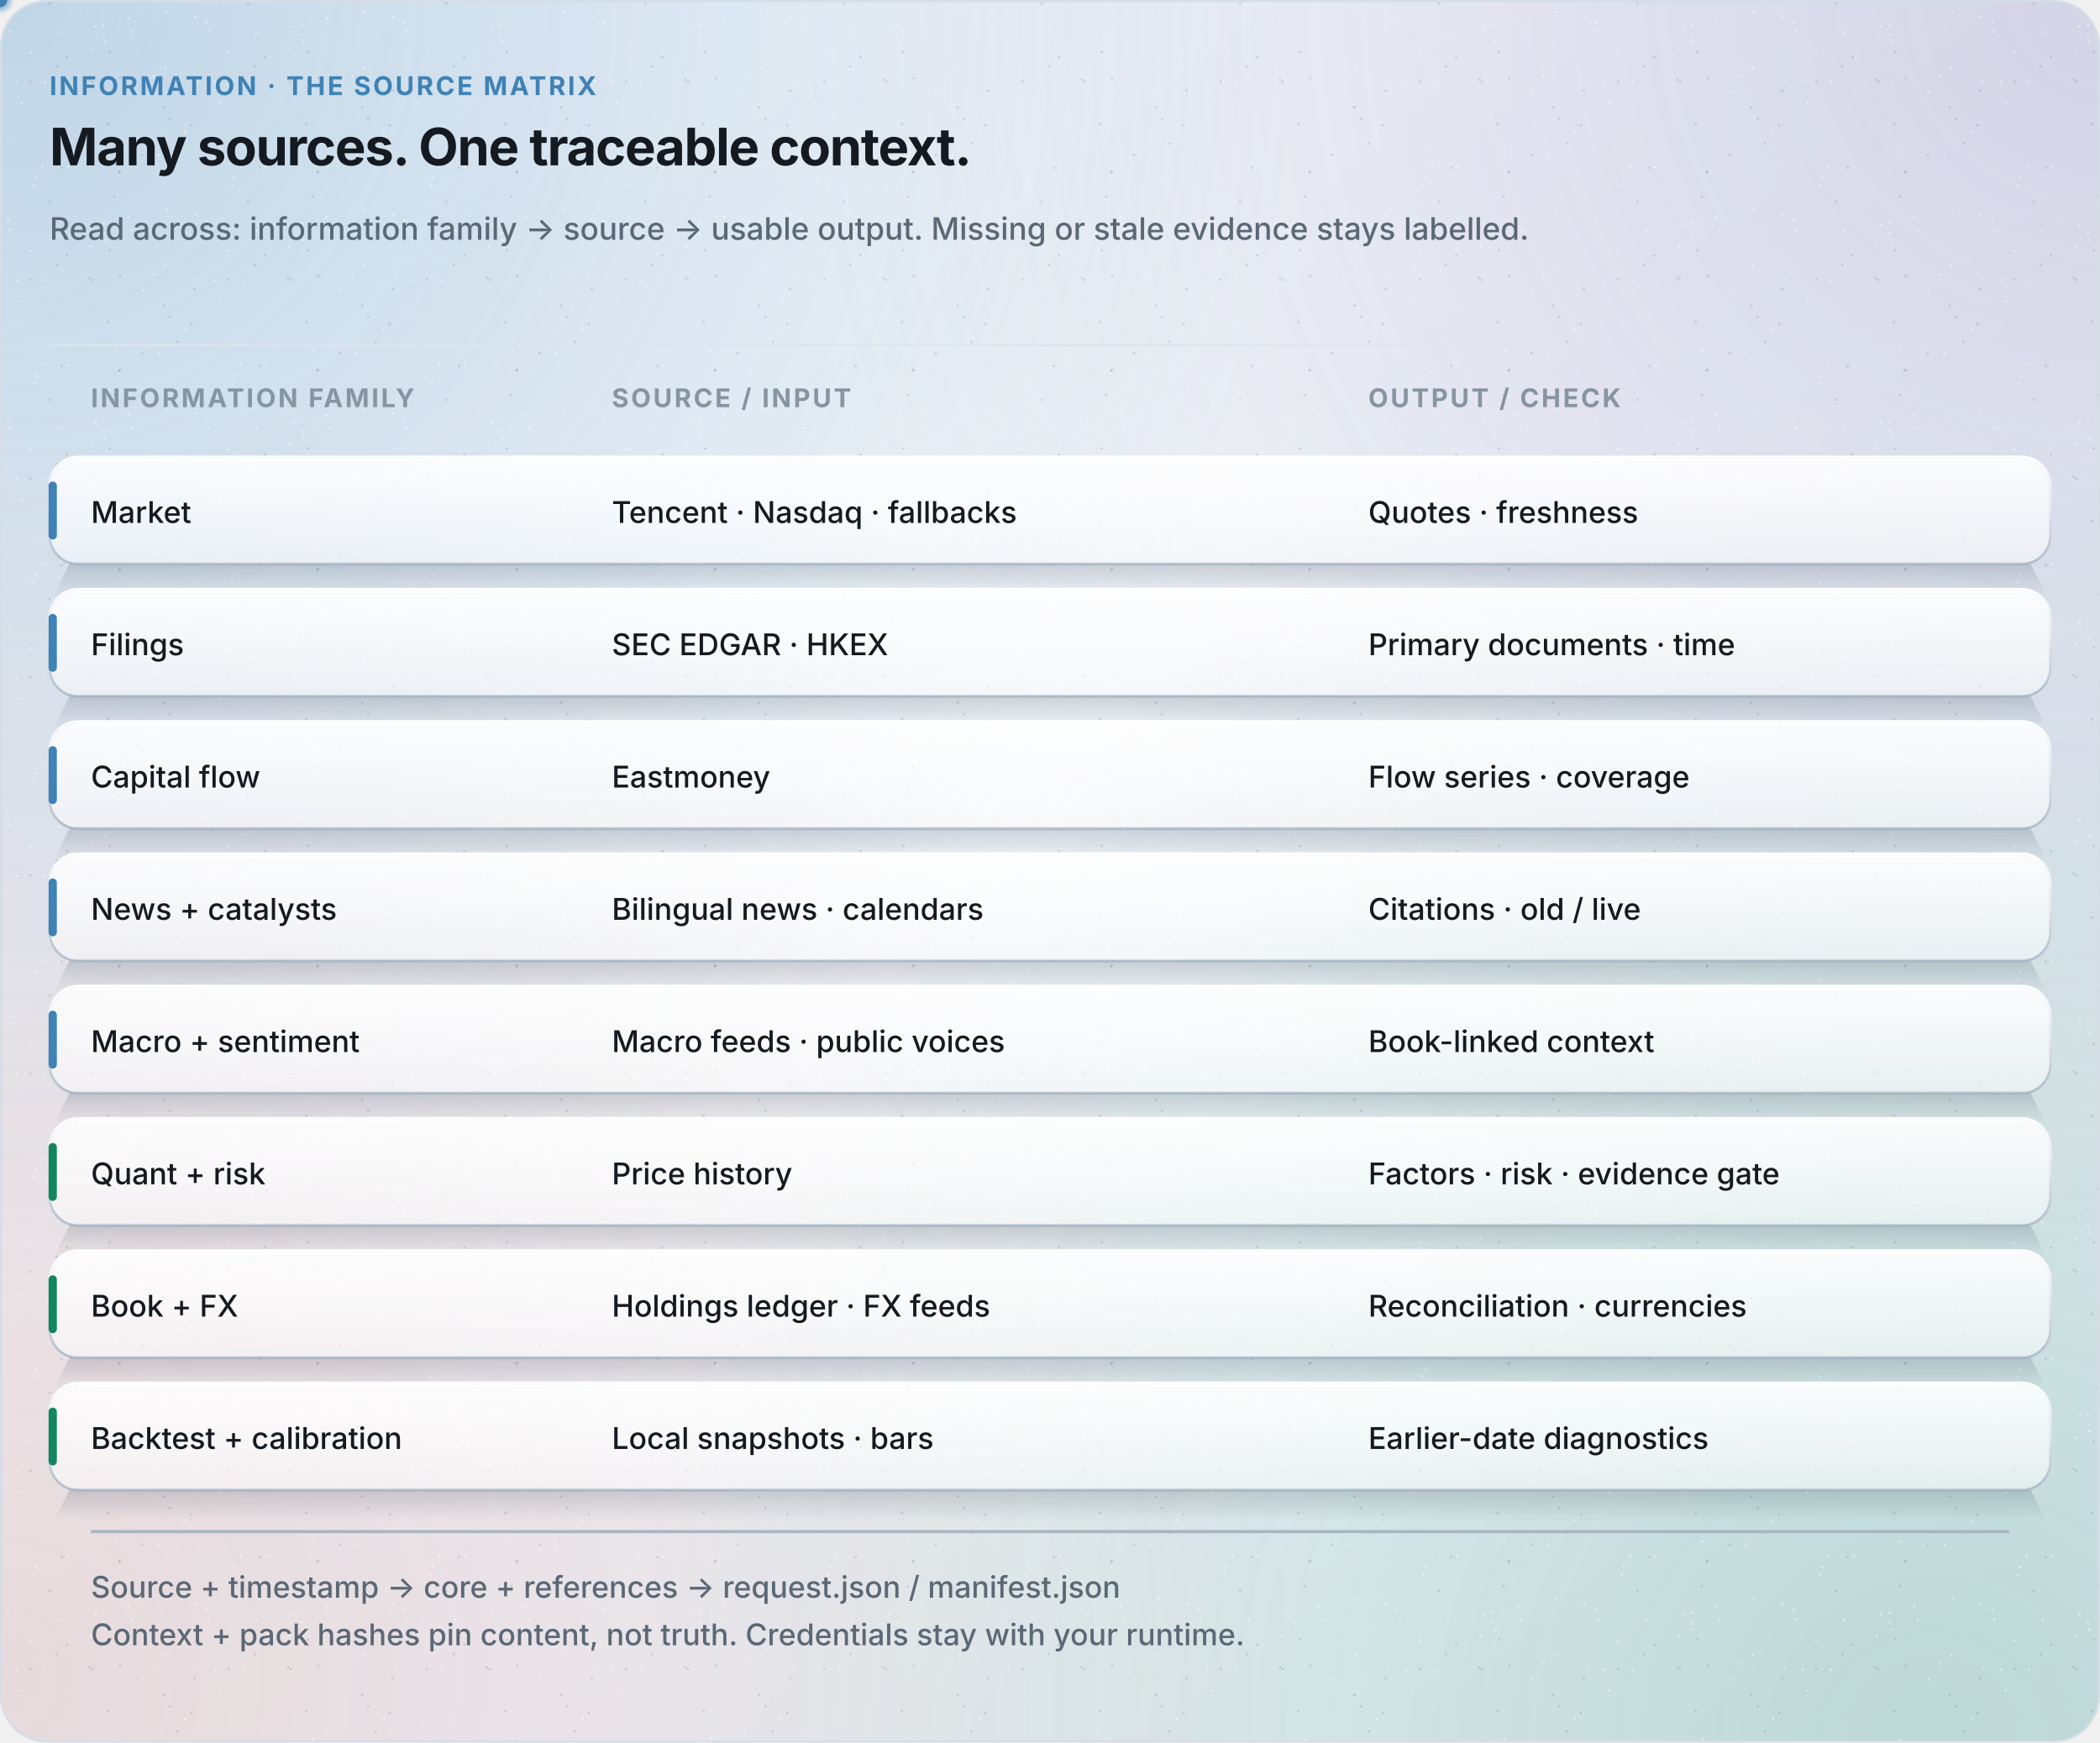
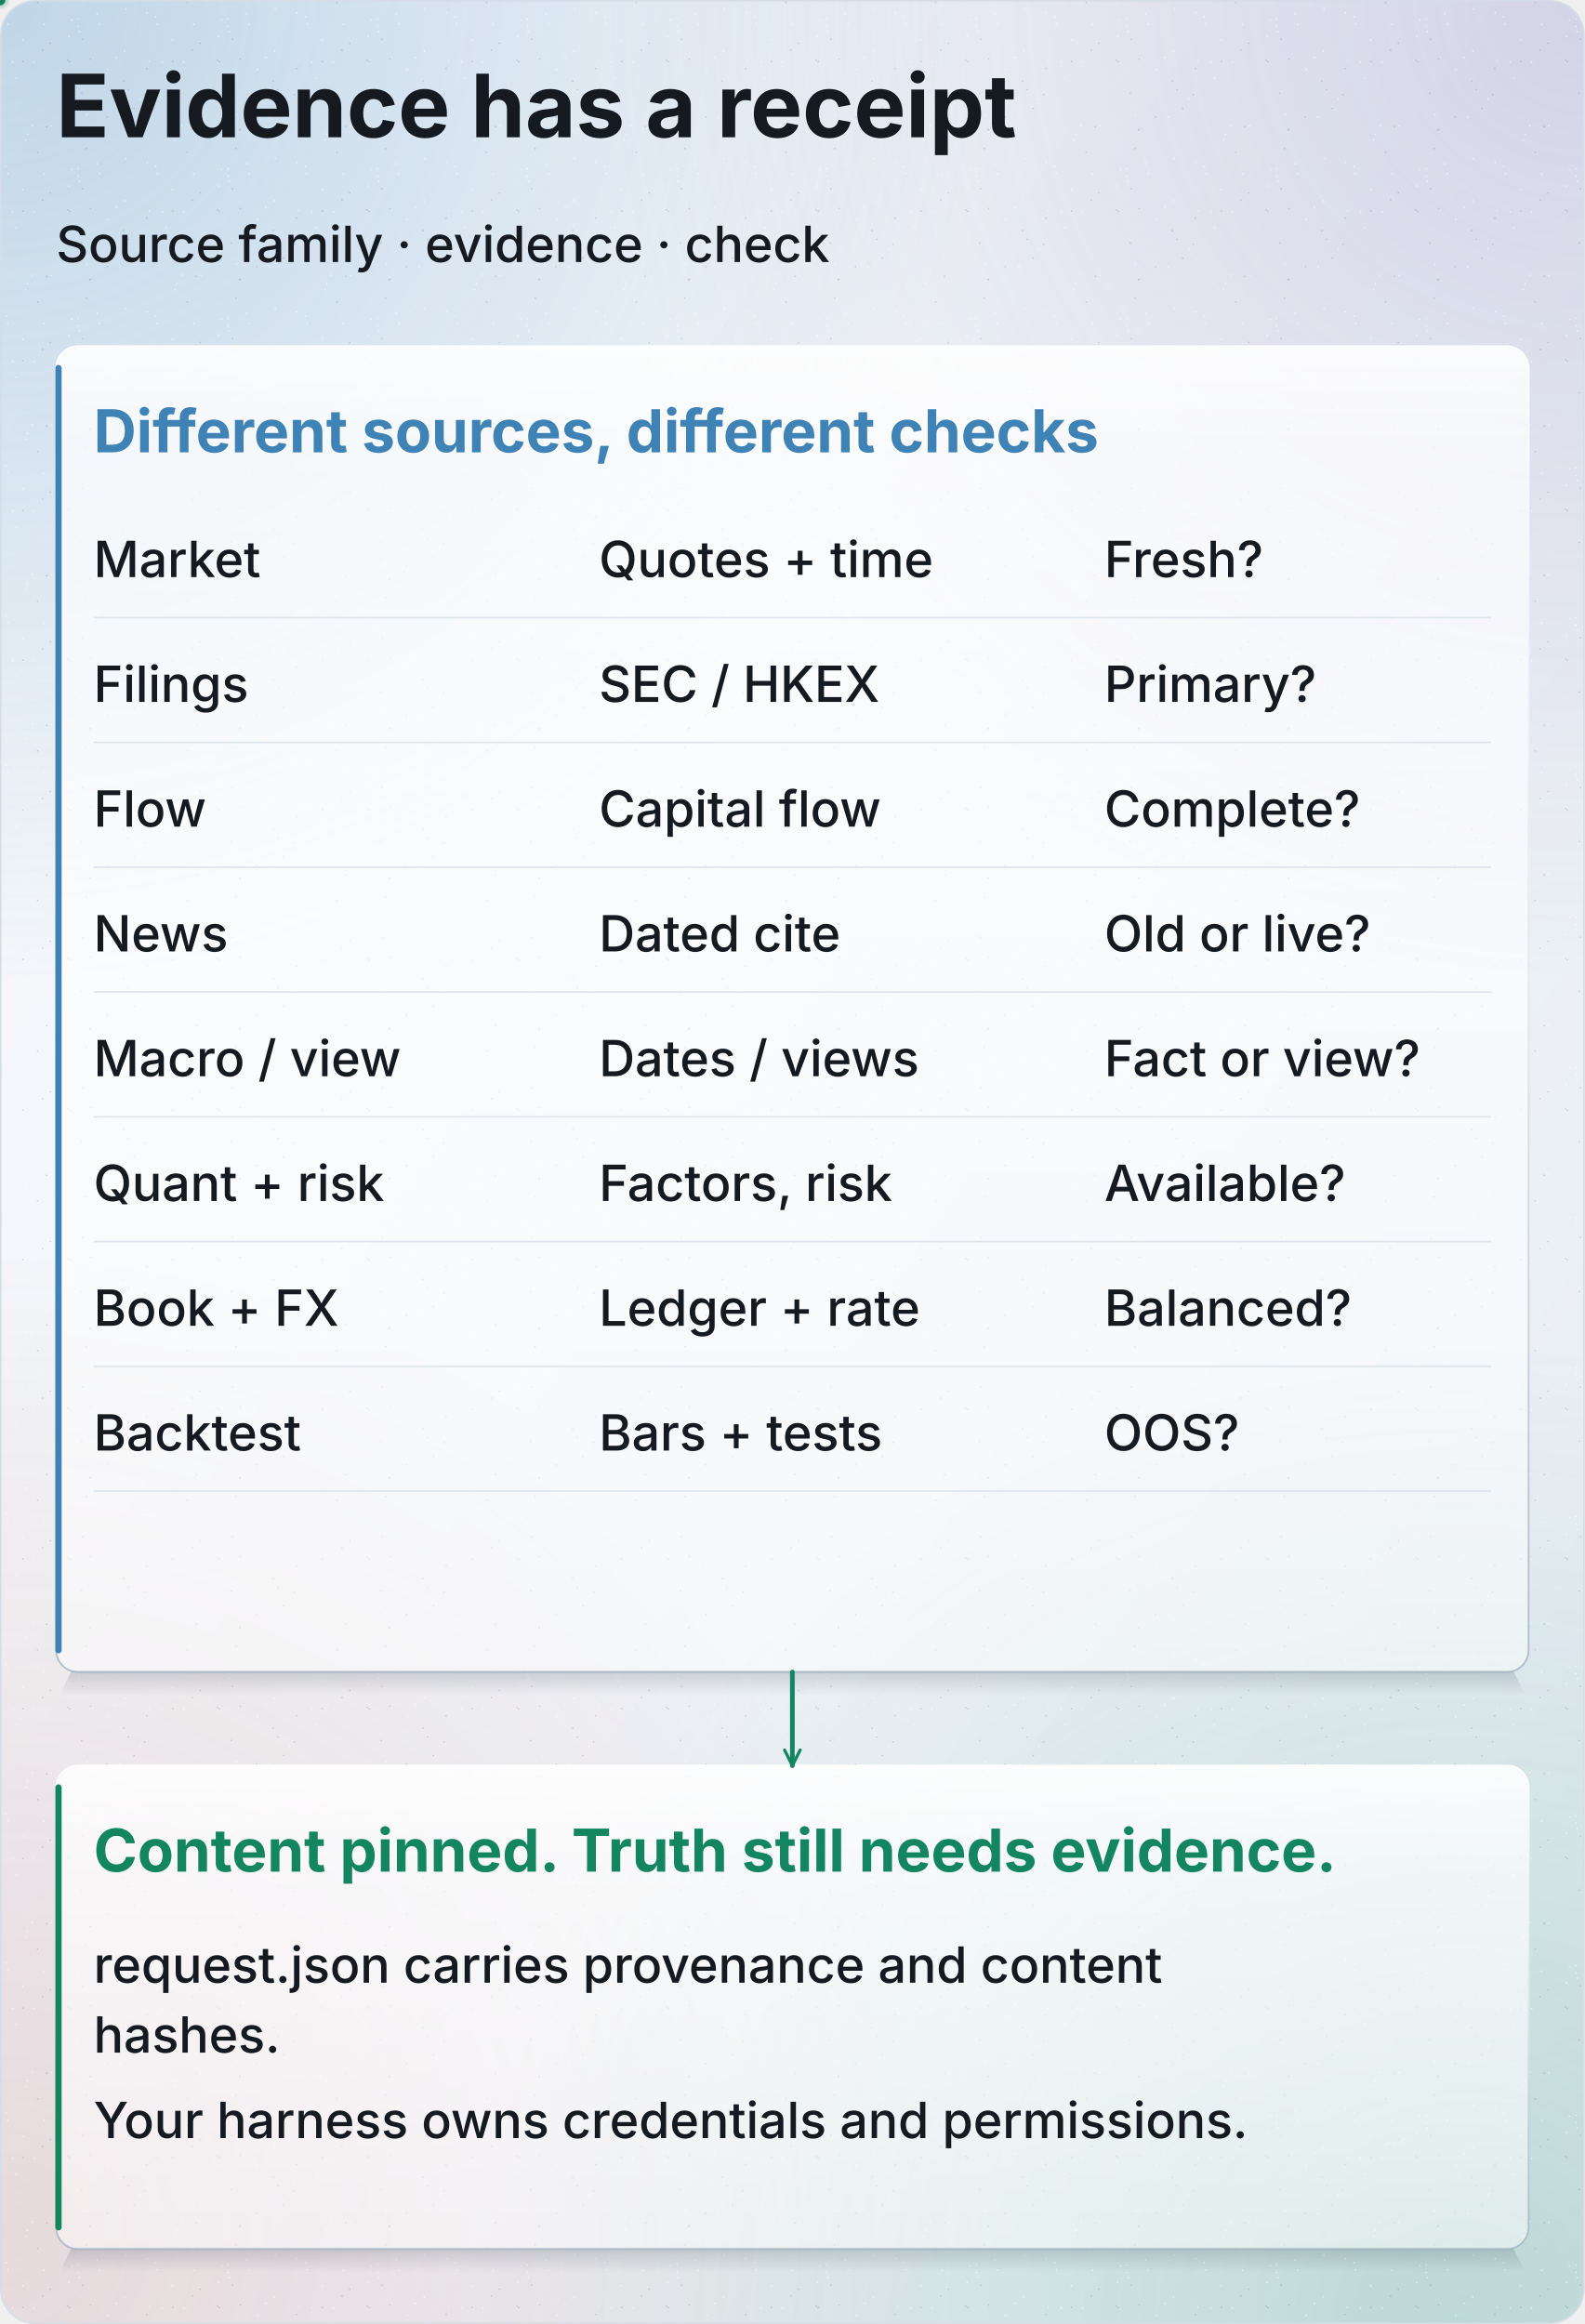
- <svg xmlns="http://www.w3.org/2000/svg" xmlns:xlink="http://www.w3.org/1999/xlink" width="1016" height="843" viewBox="0 0 1016 843" role="img" aria-labelledby="title desc">
+ <svg xmlns="http://www.w3.org/2000/svg" xmlns:xlink="http://www.w3.org/1999/xlink" width="1016" height="1490" viewBox="0 0 1016 1490" role="img" aria-labelledby="title desc">
  <defs>
    <linearGradient id="page" x1="0" y1="0" x2="1" y2="1">
      <stop offset="0" stop-color="#f7f9fc" />
      <stop offset=".6" stop-color="#eef2f7" />
      <stop offset="1" stop-color="#e6ecf3" />
    </linearGradient>
    <radialGradient id="field-blue" cx="0" cy="0" r="629.92" gradientUnits="userSpaceOnUse">
      <stop offset="0" stop-color="#3f82b5" stop-opacity="0.3" />
      <stop offset="1" stop-color="#3f82b5" stop-opacity="0" />
    </radialGradient>
    <radialGradient id="field-violet" cx="1016" cy="0" r="629.92" gradientUnits="userSpaceOnUse">
      <stop offset="0" stop-color="#6f64a8" stop-opacity="0.22" />
      <stop offset="1" stop-color="#6f64a8" stop-opacity="0" />
    </radialGradient>
-     <radialGradient id="field-green" cx="934.72" cy="843" r="629.92" gradientUnits="userSpaceOnUse">
+     <radialGradient id="field-green" cx="934.72" cy="1490" r="629.92" gradientUnits="userSpaceOnUse">
      <stop offset="0" stop-color="#13865f" stop-opacity="0.2" />
      <stop offset="1" stop-color="#13865f" stop-opacity="0" />
    </radialGradient>
-     <radialGradient id="field-warm" cx="0" cy="809.28" r="629.92" gradientUnits="userSpaceOnUse">
+     <radialGradient id="field-warm" cx="0" cy="1430.4" r="629.92" gradientUnits="userSpaceOnUse">
      <stop offset="0" stop-color="#b8524a" stop-opacity="0.16" />
      <stop offset="1" stop-color="#b8524a" stop-opacity="0" />
    </radialGradient>
    <pattern id="grain" width="96" height="96" patternUnits="userSpaceOnUse">
      <circle cx="32.83" cy="80.8" r=".55" fill="#ffffff" fill-opacity=".5" />
      <circle cx="21.85" cy="39.82" r=".55" fill="#ffffff" fill-opacity=".5" />
      <circle cx="29.91" cy="81.24" r=".55" fill="#22303c" fill-opacity=".16" />
      <circle cx="44.21" cy="23.3" r=".55" fill="#ffffff" fill-opacity=".5" />
      <circle cx="94.19" cy="43.92" r=".55" fill="#22303c" fill-opacity=".16" />
      <circle cx="14.73" cy="39.42" r=".55" fill="#22303c" fill-opacity=".16" />
      <circle cx="32.39" cy="27.72" r=".55" fill="#22303c" fill-opacity=".16" />
      <circle cx="44.77" cy="39.54" r=".55" fill="#22303c" fill-opacity=".16" />
      <circle cx="55.71" cy="73.6" r=".55" fill="#ffffff" fill-opacity=".5" />
      <circle cx="80.57" cy="5.74" r=".55" fill="#ffffff" fill-opacity=".5" />
      <circle cx="74.55" cy="36.92" r=".55" fill="#ffffff" fill-opacity=".5" />
      <circle cx="58.13" cy="37.86" r=".55" fill="#22303c" fill-opacity=".16" />
      <circle cx="53.07" cy="25.2" r=".55" fill="#22303c" fill-opacity=".16" />
      <circle cx="27.37" cy="32.22" r=".55" fill="#22303c" fill-opacity=".16" />
      <circle cx="10.47" cy="49.96" r=".55" fill="#ffffff" fill-opacity=".5" />
      <circle cx="24.13" cy="1.62" r=".55" fill="#22303c" fill-opacity=".16" />
      <circle cx="58.11" cy="83.04" r=".55" fill="#22303c" fill-opacity=".16" />
      <circle cx="50.97" cy="20.3" r=".55" fill="#ffffff" fill-opacity=".5" />
      <circle cx="28.31" cy="15.64" r=".55" fill="#ffffff" fill-opacity=".5" />
      <circle cx="82.29" cy="57.54" r=".55" fill="#22303c" fill-opacity=".16" />
      <circle cx="8.11" cy="39.76" r=".55" fill="#ffffff" fill-opacity=".5" />
      <circle cx="50.25" cy="12.22" r=".55" fill="#ffffff" fill-opacity=".5" />
      <circle cx="3.91" cy="10.76" r=".55" fill="#ffffff" fill-opacity=".5" />
      <circle cx="68.77" cy="75.06" r=".55" fill="#22303c" fill-opacity=".16" />
      <circle cx="50.27" cy="16.96" r=".55" fill="#ffffff" fill-opacity=".5" />
      <circle cx="17.53" cy="86.06" r=".55" fill="#ffffff" fill-opacity=".5" />
      <circle cx="79.35" cy="51.96" r=".55" fill="#22303c" fill-opacity=".16" />
      <circle cx="85.97" cy="69.54" r=".55" fill="#22303c" fill-opacity=".16" />
      <circle cx="55.31" cy="95.28" r=".55" fill="#22303c" fill-opacity=".16" />
      <circle cx="20.65" cy="80.54" r=".55" fill="#ffffff" fill-opacity=".5" />
      <circle cx="52.39" cy="59.88" r=".55" fill="#22303c" fill-opacity=".16" />
      <circle cx="62.21" cy="8.98" r=".55" fill="#ffffff" fill-opacity=".5" />
      <circle cx="89.79" cy="63.52" r=".55" fill="#ffffff" fill-opacity=".5" />
      <circle cx="80.09" cy="32.78" r=".55" fill="#ffffff" fill-opacity=".5" />
      <circle cx="4.95" cy="15.32" r=".55" fill="#ffffff" fill-opacity=".5" />
      <circle cx="76.85" cy="75.14" r=".55" fill="#ffffff" fill-opacity=".5" />
      <circle cx="69.23" cy="44.56" r=".55" fill="#ffffff" fill-opacity=".5" />
      <circle cx="57.61" cy="83.58" r=".55" fill="#22303c" fill-opacity=".16" />
      <circle cx="16.39" cy="89.8" r=".55" fill="#ffffff" fill-opacity=".5" />
      <circle cx="92.77" cy="60.66" r=".55" fill="#22303c" fill-opacity=".16" />
      <circle cx="46.11" cy="12.8" r=".55" fill="#ffffff" fill-opacity=".5" />
      <circle cx="14.65" cy="25.58" r=".55" fill="#ffffff" fill-opacity=".5" />
      <circle cx="94.39" cy="8.12" r=".55" fill="#ffffff" fill-opacity=".5" />
      <circle cx="63.89" cy="15.46" r=".55" fill="#ffffff" fill-opacity=".5" />
      <circle cx="43.47" cy="38.64" r=".55" fill="#22303c" fill-opacity=".16" />
      <circle cx="95.85" cy="39.26" r=".55" fill="#ffffff" fill-opacity=".5" />
    </pattern>
    <linearGradient id="glass" x1="0" y1="0" x2="0" y2="1">
      <stop offset="0" stop-color="#ffffff" stop-opacity=".74" />
      <stop offset="1" stop-color="#ffffff" stop-opacity=".48" />
    </linearGradient>
    <linearGradient id="glass-blue" x1="0" y1="0" x2="0" y2="1">
      <stop offset="0" stop-color="#e8f1f8" stop-opacity=".88" />
      <stop offset="1" stop-color="#e8f1f8" stop-opacity=".60" />
    </linearGradient>
    <linearGradient id="glass-green" x1="0" y1="0" x2="0" y2="1">
      <stop offset="0" stop-color="#e6f4ee" stop-opacity=".88" />
      <stop offset="1" stop-color="#e6f4ee" stop-opacity=".60" />
    </linearGradient>
    <linearGradient id="glass-warm" x1="0" y1="0" x2="0" y2="1">
      <stop offset="0" stop-color="#fbecea" stop-opacity=".88" />
      <stop offset="1" stop-color="#fbecea" stop-opacity=".60" />
    </linearGradient>
    <linearGradient id="glass-slate" x1="0" y1="0" x2="0" y2="1">
      <stop offset="0" stop-color="#eaeef2" stop-opacity=".88" />
      <stop offset="1" stop-color="#eaeef2" stop-opacity=".60" />
    </linearGradient>
    <linearGradient id="glass-violet" x1="0" y1="0" x2="0" y2="1">
      <stop offset="0" stop-color="#efedf7" stop-opacity=".88" />
      <stop offset="1" stop-color="#efedf7" stop-opacity=".60" />
    </linearGradient>
    <linearGradient id="sheen" x1="0" y1="0" x2="0" y2="1">
      <stop offset="0" stop-color="#ffffff" stop-opacity=".55" />
      <stop offset="1" stop-color="#ffffff" stop-opacity="0" />
    </linearGradient>
    <linearGradient id="rim" x1="0" y1="0" x2="0" y2="1">
      <stop offset="0" stop-color="#ffffff" stop-opacity=".95" />
      <stop offset=".5" stop-color="#dfe7ef" stop-opacity=".9" />
      <stop offset="1" stop-color="#9fb0c0" stop-opacity=".75" />
    </linearGradient>
    <linearGradient id="lift" x1="0" y1="0" x2="0" y2="1">
      <stop offset="0" stop-color="#1c2b3a" stop-opacity=".17" />
      <stop offset="1" stop-color="#1c2b3a" stop-opacity="0" />
    </linearGradient>
    <linearGradient id="rule" x1="24" y1="0" x2="992" y2="0" gradientUnits="userSpaceOnUse">
      <stop offset=".5" stop-color="#dde4eb" />
      <stop offset="1" stop-color="#dde4eb" stop-opacity="0" />
    </linearGradient>
    <radialGradient id="glow-blue">
      <stop offset=".4" stop-color="#3f82b5" stop-opacity=".36" />
      <stop offset=".72" stop-color="#3f82b5" stop-opacity=".14" />
      <stop offset="1" stop-color="#3f82b5" stop-opacity="0" />
    </radialGradient>
    <radialGradient id="glow-green">
      <stop offset=".4" stop-color="#13865f" stop-opacity=".36" />
      <stop offset=".72" stop-color="#13865f" stop-opacity=".14" />
      <stop offset="1" stop-color="#13865f" stop-opacity="0" />
    </radialGradient>
    <radialGradient id="glow-warm">
      <stop offset=".4" stop-color="#b8524a" stop-opacity=".36" />
      <stop offset=".72" stop-color="#b8524a" stop-opacity=".14" />
      <stop offset="1" stop-color="#b8524a" stop-opacity="0" />
    </radialGradient>
    <radialGradient id="glow-slate">
      <stop offset=".4" stop-color="#5d7487" stop-opacity=".36" />
      <stop offset=".72" stop-color="#5d7487" stop-opacity=".14" />
      <stop offset="1" stop-color="#5d7487" stop-opacity="0" />
    </radialGradient>
    <radialGradient id="glow-violet">
      <stop offset=".4" stop-color="#6f64a8" stop-opacity=".36" />
      <stop offset=".72" stop-color="#6f64a8" stop-opacity=".14" />
      <stop offset="1" stop-color="#6f64a8" stop-opacity="0" />
    </radialGradient>
+     <marker id="arrow-blue" markerWidth="14" markerHeight="14" refX="12" refY="7" orient="auto" markerUnits="userSpaceOnUse">
+       <path d="M2 2L12 7L2 12" fill="none" stroke="#3f82b5" stroke-width="2" stroke-linecap="round" stroke-linejoin="round" />
+     </marker>
    <marker id="arr" markerWidth="10" markerHeight="10" refX="6" refY="5" orient="auto" markerUnits="userSpaceOnUse">
      <path d="M1 1.5L6.5 5L1 8.5" fill="none" stroke="#a9b6c2" stroke-width="1.6" stroke-linecap="round" stroke-linejoin="round" />
    </marker>
-     <style>text{font-family:-apple-system,BlinkMacSystemFont,"SF Pro Text","Segoe UI",Inter,Roboto,"Helvetica Neue",Arial,sans-serif}.kick{font-size:12.5px;font-weight:700}.title{font-size:25px;font-weight:750}.sub{font-size:15px;font-weight:450}.h{font-size:17.5px;font-weight:700}.b{font-size:15px;font-weight:450}.m{font-size:14.5px;font-weight:450}.code{font-size:13.5px;font-weight:500}.tag{font-size:11.5px;font-weight:700}.kick{letter-spacing:1.1px}.title{letter-spacing:-.5px}.h{letter-spacing:-.2px}.tag{letter-spacing:.9px}.code{font-family:ui-monospace,SFMono-Regular,Menlo,Consolas,"Liberation Mono",monospace}.breathe{animation:breathe 2.4s ease-in-out infinite}@keyframes breathe{50%{opacity:.35}}@media (prefers-reduced-motion:reduce){.pulse{display:none}.breathe,.sweep{animation:none}}</style>
+     <marker id="arrow-green" markerWidth="14" markerHeight="14" refX="12" refY="7" orient="auto" markerUnits="userSpaceOnUse">
+       <path d="M2 2L12 7L2 12" fill="none" stroke="#13865f" stroke-width="2" stroke-linecap="round" stroke-linejoin="round" />
+     </marker>
+     <marker id="arr" markerWidth="10" markerHeight="10" refX="6" refY="5" orient="auto" markerUnits="userSpaceOnUse">
+       <path d="M1 1.5L6.5 5L1 8.5" fill="none" stroke="#a9b6c2" stroke-width="1.6" stroke-linecap="round" stroke-linejoin="round" />
+     </marker>
+     <marker id="arrow-warm" markerWidth="14" markerHeight="14" refX="12" refY="7" orient="auto" markerUnits="userSpaceOnUse">
+       <path d="M2 2L12 7L2 12" fill="none" stroke="#b8524a" stroke-width="2" stroke-linecap="round" stroke-linejoin="round" />
+     </marker>
+     <marker id="arr" markerWidth="10" markerHeight="10" refX="6" refY="5" orient="auto" markerUnits="userSpaceOnUse">
+       <path d="M1 1.5L6.5 5L1 8.5" fill="none" stroke="#a9b6c2" stroke-width="1.6" stroke-linecap="round" stroke-linejoin="round" />
+     </marker>
+     <marker id="arrow-slate" markerWidth="14" markerHeight="14" refX="12" refY="7" orient="auto" markerUnits="userSpaceOnUse">
+       <path d="M2 2L12 7L2 12" fill="none" stroke="#5d7487" stroke-width="2" stroke-linecap="round" stroke-linejoin="round" />
+     </marker>
+     <marker id="arr" markerWidth="10" markerHeight="10" refX="6" refY="5" orient="auto" markerUnits="userSpaceOnUse">
+       <path d="M1 1.5L6.5 5L1 8.5" fill="none" stroke="#a9b6c2" stroke-width="1.6" stroke-linecap="round" stroke-linejoin="round" />
+     </marker>
+     <marker id="arrow-violet" markerWidth="14" markerHeight="14" refX="12" refY="7" orient="auto" markerUnits="userSpaceOnUse">
+       <path d="M2 2L12 7L2 12" fill="none" stroke="#6f64a8" stroke-width="2" stroke-linecap="round" stroke-linejoin="round" />
+     </marker>
+     <style>text{font-family:-apple-system,BlinkMacSystemFont,"SF Pro Text","Segoe UI",Inter,Roboto,"Helvetica Neue",Arial,sans-serif}.kick{font-size:12.5px;font-weight:700}.title{font-size:25px;font-weight:750}.sub{font-size:15px;font-weight:450}.h{font-size:17.5px;font-weight:700}.b{font-size:15px;font-weight:450}.m{font-size:14.5px;font-weight:450}.code{font-size:13.5px;font-weight:500}.tag{font-size:11.5px;font-weight:700}.display{font-size:56px;font-weight:750}.heading{font-size:38px;font-weight:700}.body{font-size:32px;font-weight:450}.mono{font-size:32px;font-weight:500}.overview{font-size:46px;font-weight:450}.overview_h{font-size:48px;font-weight:700}.overview_title{font-size:68px;font-weight:750}.kick{letter-spacing:1.1px}.title{letter-spacing:-.5px}.h{letter-spacing:-.2px}.tag{letter-spacing:.9px}.code,.mono{font-family:ui-monospace,SFMono-Regular,Menlo,Consolas,"Liberation Mono",monospace}.breathe{animation:breathe 2.4s ease-in-out infinite}@keyframes breathe{50%{opacity:.35}}@media (prefers-reduced-motion:reduce){.pulse{display:none}.breathe,.sweep{animation:none}}</style>
  </defs>
-   <rect x=".5" y=".5" width="1015" height="842" rx="22" fill="url(#page)" />
-   <rect x=".5" y=".5" width="1015" height="842" rx="22" fill="url(#field-blue)" />
-   <rect x=".5" y=".5" width="1015" height="842" rx="22" fill="url(#field-violet)" />
-   <rect x=".5" y=".5" width="1015" height="842" rx="22" fill="url(#field-green)" />
-   <rect x=".5" y=".5" width="1015" height="842" rx="22" fill="url(#field-warm)" />
-   <rect x=".5" y=".5" width="1015" height="842" rx="22" fill="url(#grain)" stroke="#d5dde6" />
-   <text x="24" y="46" class="kick">
-     <tspan fill="#3f82b5">INFORMATION · THE SOURCE MATRIX</tspan>
-   </text>
-   <text x="24" y="80" class="title">
-     <tspan fill="#151a21">Many sources. One traceable context.</tspan>
-   </text>
-   <text x="24" y="116" class="sub">
-     <tspan fill="#5b6875">Read across: information family → source → usable output. Missing or stale evidence stays labelled.</tspan>
-   </text>
-   <path d="M24 167H992" stroke="url(#rule)" />
-   <text x="44" y="197" class="kick">
-     <tspan fill="#8794a1">INFORMATION FAMILY</tspan>
-   </text>
-   <text x="296" y="197" class="kick">
-     <tspan fill="#8794a1">SOURCE / INPUT</tspan>
-   </text>
-   <text x="662" y="197" class="kick">
-     <tspan fill="#8794a1">OUTPUT / CHECK</tspan>
-   </text>
-   <path d="M34 272H982L990 288H26Z" fill="url(#lift)" />
-   <rect x="24" y="221" width="968" height="52" rx="14" fill="url(#glass)" stroke="url(#rim)" stroke-width="1.2" />
-   <rect class="sheen" x="25" y="222" width="966" height="50" rx="13" fill="url(#sheen)" />
-   <path d="M38 222.4H978" stroke="#ffffff" stroke-opacity=".95" stroke-linecap="round" />
-   <path d="M25.5 235V259" stroke="#3f82b5" stroke-width="4" stroke-linecap="round" />
-   <text x="44" y="253" class="m">
-     <tspan fill="#151a21">Market</tspan>
-   </text>
-   <text x="296" y="253" class="m">
-     <tspan fill="#151a21">Tencent · Nasdaq · fallbacks</tspan>
-   </text>
-   <text x="662" y="253" class="m">
-     <tspan fill="#151a21">Quotes · freshness</tspan>
-   </text>
-   <path d="M34 336H982L990 352H26Z" fill="url(#lift)" />
-   <rect x="24" y="285" width="968" height="52" rx="14" fill="url(#glass)" stroke="url(#rim)" stroke-width="1.2" />
-   <rect class="sheen" x="25" y="286" width="966" height="50" rx="13" fill="url(#sheen)" />
-   <path d="M38 286.4H978" stroke="#ffffff" stroke-opacity=".95" stroke-linecap="round" />
-   <path d="M25.5 299V323" stroke="#3f82b5" stroke-width="4" stroke-linecap="round" />
-   <text x="44" y="317" class="m">
-     <tspan fill="#151a21">Filings</tspan>
-   </text>
-   <text x="296" y="317" class="m">
-     <tspan fill="#151a21">SEC EDGAR · HKEX</tspan>
-   </text>
-   <text x="662" y="317" class="m">
-     <tspan fill="#151a21">Primary documents · time</tspan>
-   </text>
-   <path d="M34 400H982L990 416H26Z" fill="url(#lift)" />
-   <rect x="24" y="349" width="968" height="52" rx="14" fill="url(#glass)" stroke="url(#rim)" stroke-width="1.2" />
-   <rect class="sheen" x="25" y="350" width="966" height="50" rx="13" fill="url(#sheen)" />
-   <path d="M38 350.4H978" stroke="#ffffff" stroke-opacity=".95" stroke-linecap="round" />
-   <path d="M25.5 363V387" stroke="#3f82b5" stroke-width="4" stroke-linecap="round" />
-   <text x="44" y="381" class="m">
-     <tspan fill="#151a21">Capital flow</tspan>
-   </text>
-   <text x="296" y="381" class="m">
-     <tspan fill="#151a21">Eastmoney</tspan>
-   </text>
-   <text x="662" y="381" class="m">
-     <tspan fill="#151a21">Flow series · coverage</tspan>
-   </text>
-   <path d="M34 464H982L990 480H26Z" fill="url(#lift)" />
-   <rect x="24" y="413" width="968" height="52" rx="14" fill="url(#glass)" stroke="url(#rim)" stroke-width="1.2" />
-   <rect class="sheen" x="25" y="414" width="966" height="50" rx="13" fill="url(#sheen)" />
-   <path d="M38 414.4H978" stroke="#ffffff" stroke-opacity=".95" stroke-linecap="round" />
-   <path d="M25.5 427V451" stroke="#3f82b5" stroke-width="4" stroke-linecap="round" />
-   <text x="44" y="445" class="m">
-     <tspan fill="#151a21">News + catalysts</tspan>
-   </text>
-   <text x="296" y="445" class="m">
-     <tspan fill="#151a21">Bilingual news · calendars</tspan>
-   </text>
-   <text x="662" y="445" class="m">
-     <tspan fill="#151a21">Citations · old / live</tspan>
-   </text>
-   <path d="M34 528H982L990 544H26Z" fill="url(#lift)" />
-   <rect x="24" y="477" width="968" height="52" rx="14" fill="url(#glass)" stroke="url(#rim)" stroke-width="1.2" />
-   <rect class="sheen" x="25" y="478" width="966" height="50" rx="13" fill="url(#sheen)" />
-   <path d="M38 478.4H978" stroke="#ffffff" stroke-opacity=".95" stroke-linecap="round" />
-   <path d="M25.5 491V515" stroke="#3f82b5" stroke-width="4" stroke-linecap="round" />
-   <text x="44" y="509" class="m">
-     <tspan fill="#151a21">Macro + sentiment</tspan>
-   </text>
-   <text x="296" y="509" class="m">
-     <tspan fill="#151a21">Macro feeds · public voices</tspan>
-   </text>
-   <text x="662" y="509" class="m">
-     <tspan fill="#151a21">Book-linked context</tspan>
-   </text>
-   <path d="M34 592H982L990 608H26Z" fill="url(#lift)" />
-   <rect x="24" y="541" width="968" height="52" rx="14" fill="url(#glass)" stroke="url(#rim)" stroke-width="1.2" />
-   <rect class="sheen" x="25" y="542" width="966" height="50" rx="13" fill="url(#sheen)" />
-   <path d="M38 542.4H978" stroke="#ffffff" stroke-opacity=".95" stroke-linecap="round" />
-   <path d="M25.5 555V579" stroke="#13865f" stroke-width="4" stroke-linecap="round" />
-   <text x="44" y="573" class="m">
-     <tspan fill="#151a21">Quant + risk</tspan>
-   </text>
-   <text x="296" y="573" class="m">
-     <tspan fill="#151a21">Price history</tspan>
-   </text>
-   <text x="662" y="573" class="m">
-     <tspan fill="#151a21">Factors · risk · evidence gate</tspan>
-   </text>
-   <path d="M34 656H982L990 672H26Z" fill="url(#lift)" />
-   <rect x="24" y="605" width="968" height="52" rx="14" fill="url(#glass)" stroke="url(#rim)" stroke-width="1.2" />
-   <rect class="sheen" x="25" y="606" width="966" height="50" rx="13" fill="url(#sheen)" />
-   <path d="M38 606.4H978" stroke="#ffffff" stroke-opacity=".95" stroke-linecap="round" />
-   <path d="M25.5 619V643" stroke="#13865f" stroke-width="4" stroke-linecap="round" />
-   <text x="44" y="637" class="m">
-     <tspan fill="#151a21">Book + FX</tspan>
-   </text>
-   <text x="296" y="637" class="m">
-     <tspan fill="#151a21">Holdings ledger · FX feeds</tspan>
-   </text>
-   <text x="662" y="637" class="m">
-     <tspan fill="#151a21">Reconciliation · currencies</tspan>
-   </text>
-   <path d="M34 720H982L990 736H26Z" fill="url(#lift)" />
-   <rect x="24" y="669" width="968" height="52" rx="14" fill="url(#glass)" stroke="url(#rim)" stroke-width="1.2" />
-   <rect class="sheen" x="25" y="670" width="966" height="50" rx="13" fill="url(#sheen)" />
-   <path d="M38 670.4H978" stroke="#ffffff" stroke-opacity=".95" stroke-linecap="round" />
-   <path d="M25.5 683V707" stroke="#13865f" stroke-width="4" stroke-linecap="round" />
-   <text x="44" y="701" class="m">
-     <tspan fill="#151a21">Backtest + calibration</tspan>
-   </text>
-   <text x="296" y="701" class="m">
-     <tspan fill="#151a21">Local snapshots · bars</tspan>
-   </text>
-   <text x="662" y="701" class="m">
-     <tspan fill="#151a21">Earlier-date diagnostics</tspan>
-   </text>
-   <path id="w1" d="M44 741H972" fill="none" stroke="#a9b6c2" stroke-width="1.5" />
-   <circle class="pulse" r="7" fill="url(#glow-blue)">
-     <animateMotion dur="7s" begin="0.00s" repeatCount="indefinite" keyPoints="0;1" keyTimes="0;1" calcMode="spline" keySplines=".45 0 .55 1">
-       <mpath href="#w1" xlink:href="#w1" />
-     </animateMotion>
-   </circle>
-   <circle class="pulse" r="3.4" fill="#3f82b5">
-     <animateMotion dur="7s" begin="0.00s" repeatCount="indefinite" keyPoints="0;1" keyTimes="0;1" calcMode="spline" keySplines=".45 0 .55 1">
-       <mpath href="#w1" xlink:href="#w1" />
-     </animateMotion>
-   </circle>
-   <circle class="pulse" r="7" fill="url(#glow-blue)">
-     <animateMotion dur="7s" begin="-1.80s" repeatCount="indefinite" keyPoints="0;1" keyTimes="0;1" calcMode="spline" keySplines=".45 0 .55 1">
-       <mpath href="#w1" xlink:href="#w1" />
-     </animateMotion>
-   </circle>
-   <circle class="pulse" r="3.4" fill="#3f82b5">
-     <animateMotion dur="7s" begin="-1.80s" repeatCount="indefinite" keyPoints="0;1" keyTimes="0;1" calcMode="spline" keySplines=".45 0 .55 1">
-       <mpath href="#w1" xlink:href="#w1" />
-     </animateMotion>
-   </circle>
-   <text x="44" y="773" class="m">
-     <tspan fill="#5b6875">Source + timestamp → core + references → request.json / manifest.json</tspan>
-   </text>
-   <text x="44" y="796" class="m">
-     <tspan fill="#5b6875">Context + pack hashes pin content, not truth. Credentials stay with your runtime.</tspan>
-   </text>
+   <rect x=".5" y=".5" width="1015" height="1489" rx="22" fill="url(#page)" />
+   <rect x=".5" y=".5" width="1015" height="1489" rx="22" fill="url(#field-blue)" />
+   <rect x=".5" y=".5" width="1015" height="1489" rx="22" fill="url(#field-violet)" />
+   <rect x=".5" y=".5" width="1015" height="1489" rx="22" fill="url(#field-green)" />
+   <rect x=".5" y=".5" width="1015" height="1489" rx="22" fill="url(#field-warm)" />
+   <rect x=".5" y=".5" width="1015" height="1489" rx="22" fill="url(#grain)" stroke="#d5dde6" />
+   <g data-diagram="evidence-receipt">
+     <text x="36" y="88" class="display">
+       <tspan fill="#151a21">Evidence has a receipt</tspan>
+     </text>
+     <text x="36" y="168" class="body">
+       <tspan fill="#151a21">Source family · evidence · check</tspan>
+     </text>
+     <g>
+       <path d="M46 1071H970L978 1087H38Z" fill="url(#lift)" />
+       <rect data-node="matrix" x="36" y="222" width="944" height="850" rx="14" fill="url(#glass)" stroke="url(#rim)" stroke-width="1.2" />
+       <rect class="sheen" x="37" y="223" width="942" height="64" rx="13" fill="url(#sheen)" />
+       <path d="M50 223.4H966" stroke="#ffffff" stroke-opacity=".95" stroke-linecap="round" />
+       <path d="M37.5 236V1058" stroke="#3f82b5" stroke-width="4" stroke-linecap="round" />
+       <text data-in="matrix" x="60" y="290" class="heading">
+         <tspan fill="#3f82b5">Different sources, different checks</tspan>
+       </text>
+     </g>
+     <text data-in="matrix" x="60" y="370" class="body">
+       <tspan fill="#151a21">Market</tspan>
+     </text>
+     <text data-in="matrix" x="384" y="370" class="body">
+       <tspan fill="#151a21">Quotes + time</tspan>
+     </text>
+     <text data-in="matrix" x="708" y="370" class="body">
+       <tspan fill="#151a21">Fresh?</tspan>
+     </text>
+     <path d="M60 396H956" stroke="#dde4eb" />
+     <text data-in="matrix" x="60" y="450" class="body">
+       <tspan fill="#151a21">Filings</tspan>
+     </text>
+     <text data-in="matrix" x="384" y="450" class="body">
+       <tspan fill="#151a21">SEC / HKEX</tspan>
+     </text>
+     <text data-in="matrix" x="708" y="450" class="body">
+       <tspan fill="#151a21">Primary?</tspan>
+     </text>
+     <path d="M60 476H956" stroke="#dde4eb" />
+     <text data-in="matrix" x="60" y="530" class="body">
+       <tspan fill="#151a21">Flow</tspan>
+     </text>
+     <text data-in="matrix" x="384" y="530" class="body">
+       <tspan fill="#151a21">Capital flow</tspan>
+     </text>
+     <text data-in="matrix" x="708" y="530" class="body">
+       <tspan fill="#151a21">Complete?</tspan>
+     </text>
+     <path d="M60 556H956" stroke="#dde4eb" />
+     <text data-in="matrix" x="60" y="610" class="body">
+       <tspan fill="#151a21">News</tspan>
+     </text>
+     <text data-in="matrix" x="384" y="610" class="body">
+       <tspan fill="#151a21">Dated cite</tspan>
+     </text>
+     <text data-in="matrix" x="708" y="610" class="body">
+       <tspan fill="#151a21">Old or live?</tspan>
+     </text>
+     <path d="M60 636H956" stroke="#dde4eb" />
+     <text data-in="matrix" x="60" y="690" class="body">
+       <tspan fill="#151a21">Macro / view</tspan>
+     </text>
+     <text data-in="matrix" x="384" y="690" class="body">
+       <tspan fill="#151a21">Dates / views</tspan>
+     </text>
+     <text data-in="matrix" x="708" y="690" class="body">
+       <tspan fill="#151a21">Fact or view?</tspan>
+     </text>
+     <path d="M60 716H956" stroke="#dde4eb" />
+     <text data-in="matrix" x="60" y="770" class="body">
+       <tspan fill="#151a21">Quant + risk</tspan>
+     </text>
+     <text data-in="matrix" x="384" y="770" class="body">
+       <tspan fill="#151a21">Factors, risk</tspan>
+     </text>
+     <text data-in="matrix" x="708" y="770" class="body">
+       <tspan fill="#151a21">Available?</tspan>
+     </text>
+     <path d="M60 796H956" stroke="#dde4eb" />
+     <text data-in="matrix" x="60" y="850" class="body">
+       <tspan fill="#151a21">Book + FX</tspan>
+     </text>
+     <text data-in="matrix" x="384" y="850" class="body">
+       <tspan fill="#151a21">Ledger + rate</tspan>
+     </text>
+     <text data-in="matrix" x="708" y="850" class="body">
+       <tspan fill="#151a21">Balanced?</tspan>
+     </text>
+     <path d="M60 876H956" stroke="#dde4eb" />
+     <text data-in="matrix" x="60" y="930" class="body">
+       <tspan fill="#151a21">Backtest</tspan>
+     </text>
+     <text data-in="matrix" x="384" y="930" class="body">
+       <tspan fill="#151a21">Bars + tests</tspan>
+     </text>
+     <text data-in="matrix" x="708" y="930" class="body">
+       <tspan fill="#151a21">OOS?</tspan>
+     </text>
+     <path d="M60 956H956" stroke="#dde4eb" />
+     <g>
+       <path d="M46 1441H970L978 1457H38Z" fill="url(#lift)" />
+       <rect data-node="cert" x="36" y="1132" width="944" height="310" rx="14" fill="url(#glass)" stroke="url(#rim)" stroke-width="1.2" />
+       <rect class="sheen" x="37" y="1133" width="942" height="64" rx="13" fill="url(#sheen)" />
+       <path d="M50 1133.4H966" stroke="#ffffff" stroke-opacity=".95" stroke-linecap="round" />
+       <path d="M37.5 1146V1428" stroke="#13865f" stroke-width="4" stroke-linecap="round" />
+       <text data-in="cert" x="60" y="1200" class="heading">
+         <tspan fill="#13865f">Content pinned. Truth still needs evidence.</tspan>
+       </text>
+       <text data-in="cert" x="60" y="1271.2" class="body">
+         <tspan fill="#151a21">request.json carries provenance and content</tspan>
+       </text>
+       <text data-in="cert" x="60" y="1316" class="body">
+         <tspan fill="#151a21">hashes.</tspan>
+       </text>
+       <text data-in="cert" x="60" y="1370.8" class="body">
+         <tspan fill="#151a21">Your harness owns credentials and permissions.</tspan>
+       </text>
+     </g>
+     <path data-from="matrix:bottom" data-to="cert:top" id="w1" d="M508 1072 L508 1132" fill="none" stroke="#13865f" stroke-width="3" stroke-linecap="round" stroke-linejoin="round" marker-end="url(#arrow-green)" />
+     <circle class="pulse" r="7" fill="url(#glow-green)">
+       <animateMotion dur="2.2s" begin="0.00s" repeatCount="indefinite" keyPoints="0;1" keyTimes="0;1" calcMode="spline" keySplines=".45 0 .55 1">
+         <mpath href="#w1" xlink:href="#w1" />
+       </animateMotion>
+     </circle>
+     <circle class="pulse" r="3.4" fill="#13865f">
+       <animateMotion dur="2.2s" begin="0.00s" repeatCount="indefinite" keyPoints="0;1" keyTimes="0;1" calcMode="spline" keySplines=".45 0 .55 1">
+         <mpath href="#w1" xlink:href="#w1" />
+       </animateMotion>
+     </circle>
+   </g>
</svg>
